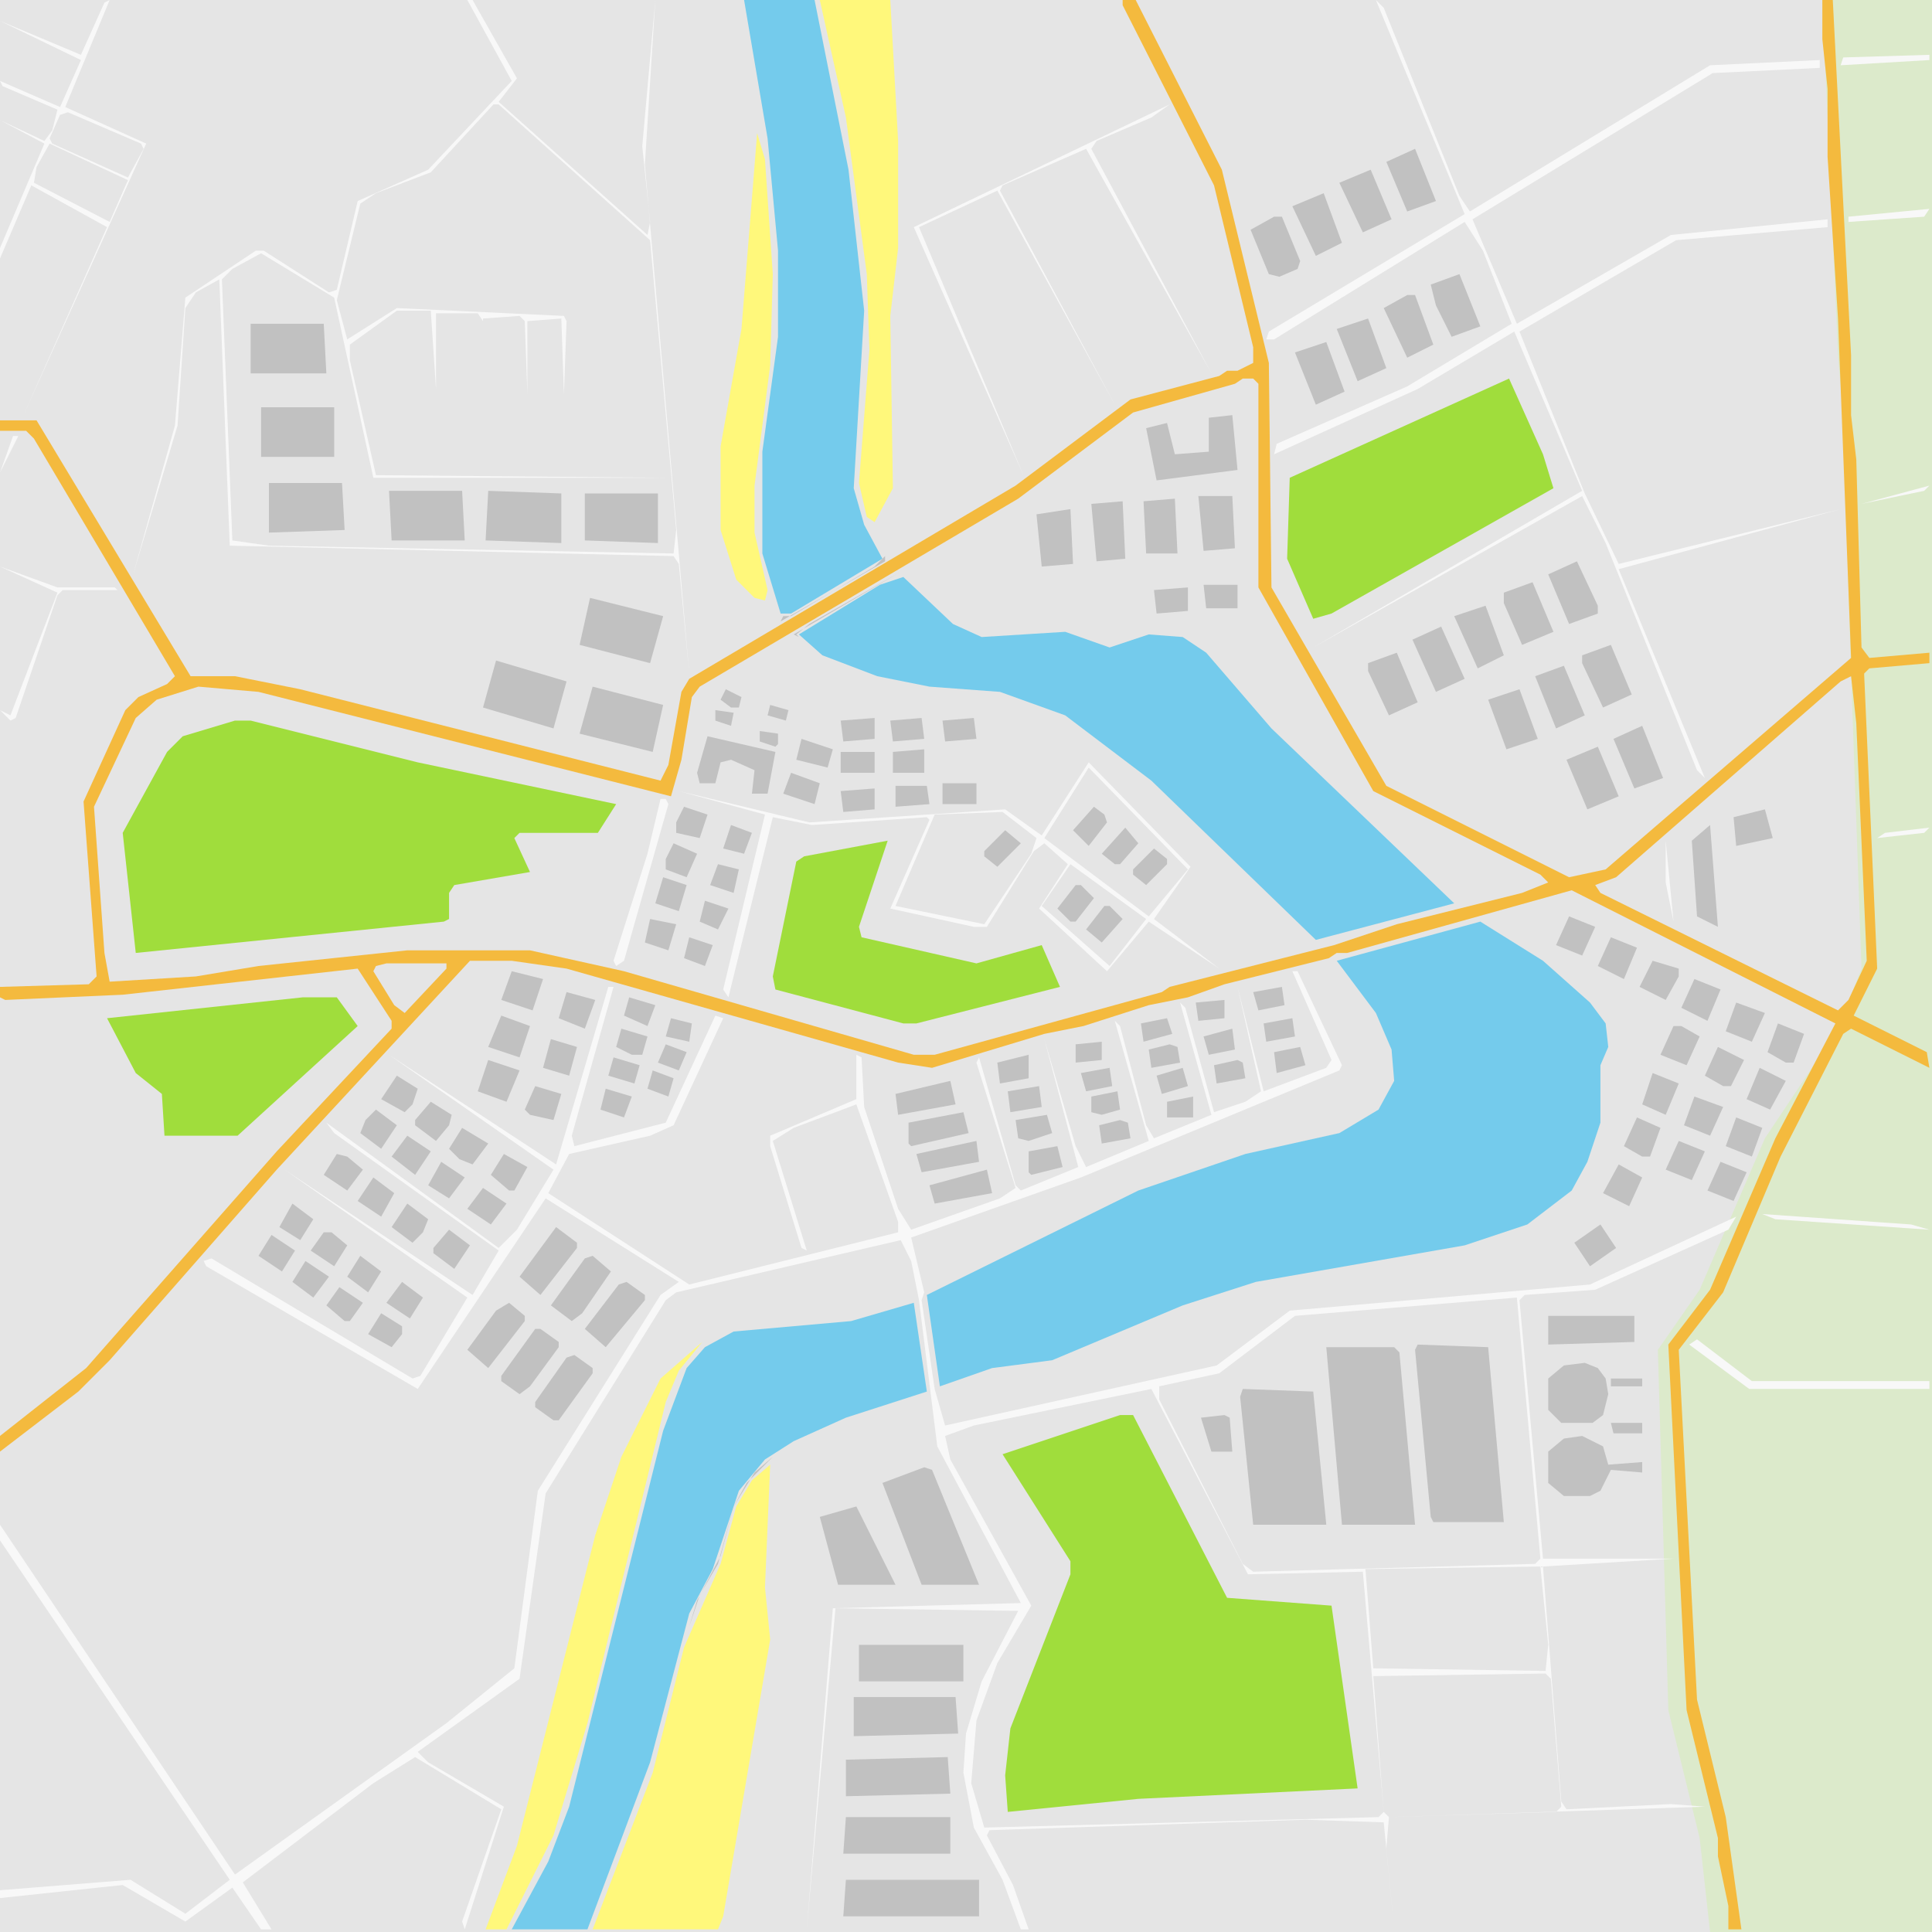
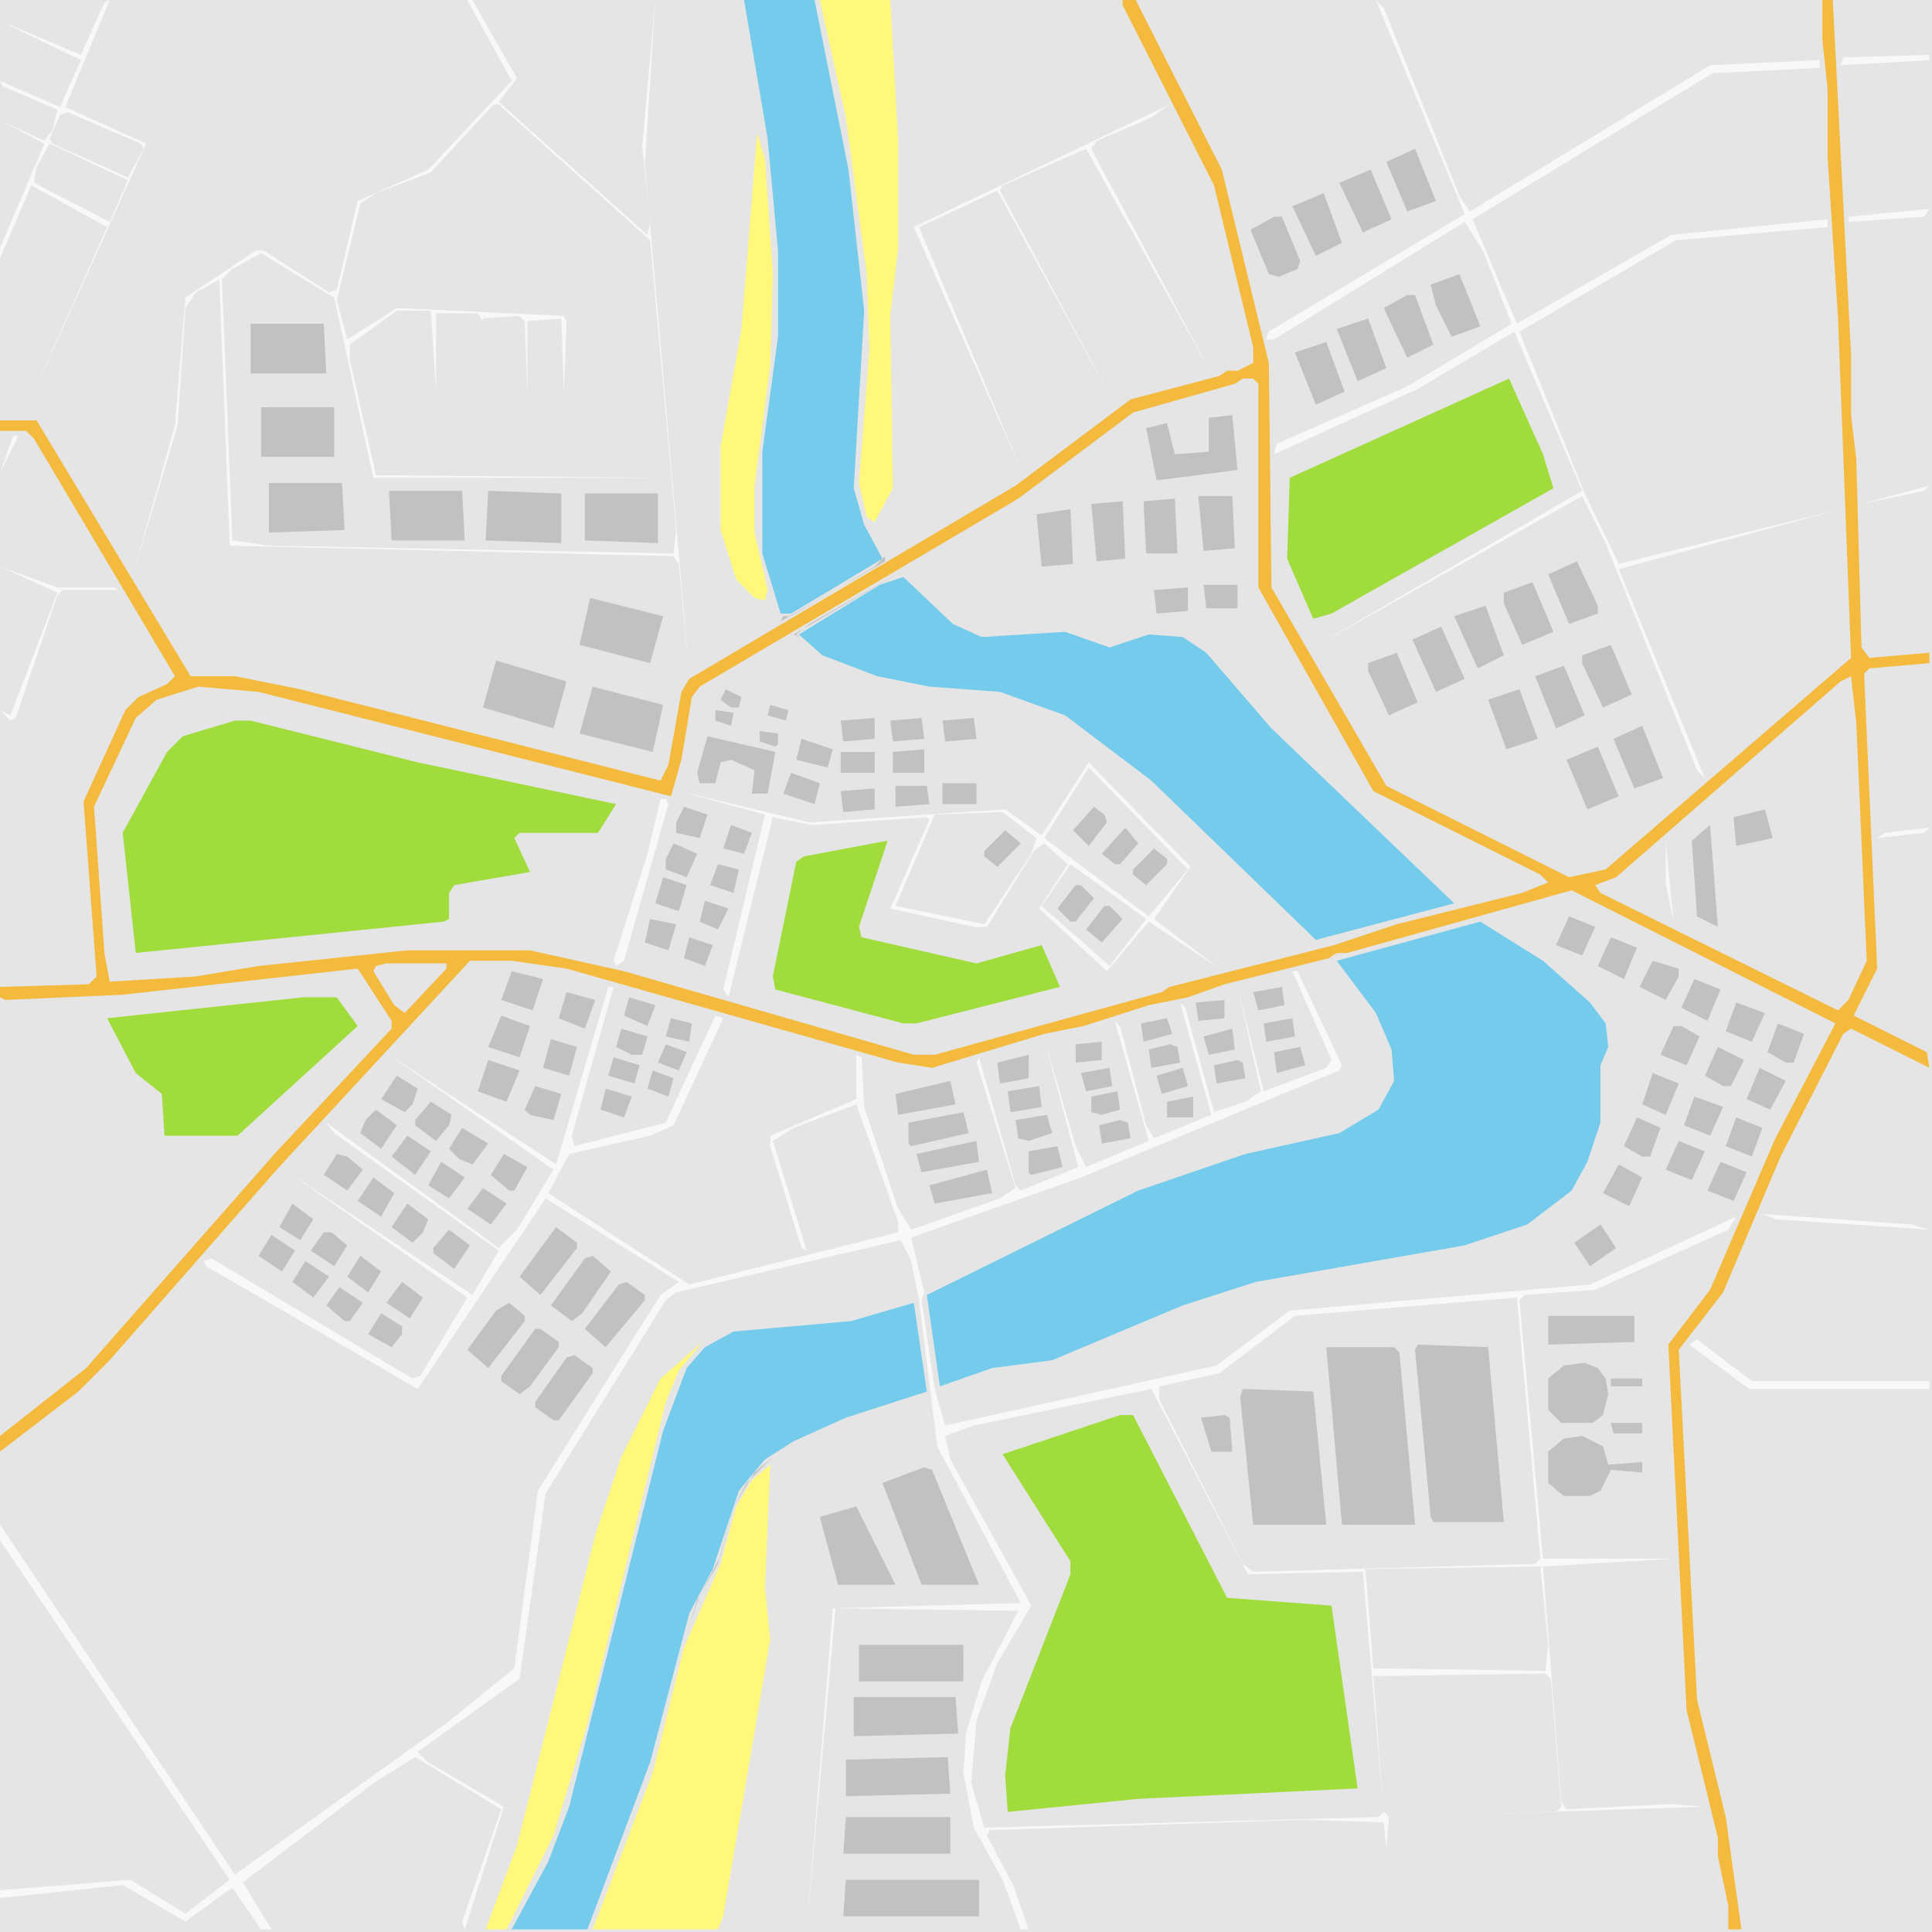
<svg xmlns="http://www.w3.org/2000/svg" viewBox="0 0 740 740" width="740" height="740" role="img" aria-label="Mapa vetorial da cidade fictícia OUTBREAK traçado da imagem de referência">
  <rect width="740" height="740" fill="#e5e5e5" />
-   <path d="M698,0 L740,0 L740,740 L655,740 L651,704 L639,655 L635,517 L651,494 L676,436 L704,394 L713,371 L709,258 L706,159 L704,136 Z" fill="#dceacb" />
  <path d="M295,561 288,567 282,577 276,599 262,631 250,679 227,739 275,739 277,734 295,628 293,608ZM269,514 253,528 238,558 228,588 198,707 186,739 194,739 212,703 225,660 255,537 260,525ZM290,51 284,126 276,171 276,203 282,222 289,229 293,230 294,226 289,204 289,186 295,140 296,105 293,61ZM314,0 324,45 332,105 333,134 329,185 332,198 335,200 342,187 341,121 344,95 344,54 341,0Z" fill="#fff87b" fill-rule="evenodd" />
  <path d="M350,499 326,506 281,510 270,516 263,524 254,548 218,692 210,713 196,739 225,739 249,675 264,618 273,601 283,571 293,559 304,552 324,543 355,533ZM615,392 609,384 591,368 567,353 512,368 527,388 533,402 534,414 528,425 513,434 477,442 436,456 355,496 360,531 380,524 403,521 453,500 481,491 561,477 585,469 602,456 608,445 613,430 613,408 616,401ZM306,243 315,251 336,259 356,263 383,265 408,274 441,299 504,360 557,346 487,279 462,250 453,244 440,243 425,248 408,242 376,244 365,239 346,221 337,224ZM285,0 294,53 298,96 298,129 292,173 292,212 299,235 303,235 338,214 331,201 327,187 331,119 325,65 312,0Z" fill="#74cbec" fill-rule="evenodd" />
  <path d="M384,557 410,598 410,603 387,662 385,680 386,694 436,689 520,685 510,615 470,612 434,542 429,542ZM137,393 129,382 116,382 41,390 52,411 62,419 63,435 91,435ZM305,330 296,374 297,379 346,392 351,392 406,378 399,362 374,369 330,359 329,355 340,322 308,328ZM52,365 170,353 172,352 172,342 174,339 203,334 197,321 199,319 229,319 236,308 160,292 96,276 90,276 70,282 64,288 47,319ZM578,145 494,183 493,214 503,237 510,235 595,187 591,174Z" fill="#a0dd3c" fill-rule="evenodd" />
  <path d="M526,642 592,641 594,643 598,692 596,694 532,696 530,694ZM590,600 593,630 592,640 526,639 523,601ZM362,550 373,546 441,532 478,603 522,602 530,694 528,696 377,700 372,683 374,659 382,637 395,615 364,559ZM647,515 670,532 739,532 739,529 671,529 650,513ZM581,497 590,597 588,599 480,602 476,599 444,536 444,531 467,526 496,504ZM675,465 680,467 739,471 732,469ZM665,466 609,492 494,502 466,523 362,546 358,532 353,498 354,495 349,474 414,451 513,410 514,408 497,372 495,372 510,406 508,409 484,418 474,378 483,418 477,422 465,426 454,386 452,384 464,427 442,436 439,431 429,393 427,391 440,437 416,447 412,439 400,398 413,447 391,456 389,454 375,405 374,407 389,455 383,459 349,471 344,463 331,424 330,405 328,404 328,421 295,435 295,439 307,478 309,479 296,437 304,432 328,423 344,468 344,472 264,492 210,457 218,442 249,435 258,431 277,390 274,389 255,430 220,439 219,435 235,378 233,378 213,446 149,404 212,448 198,471 191,478 125,430 128,434 191,479 181,496 109,448 179,497 161,527 158,528 81,482 78,483 79,485 160,532 209,459 260,491 253,496 206,571 197,639 171,660 90,718 0,584 0,590 88,720 71,733 50,720 0,724 0,727 47,722 71,736 89,723 100,739 104,739 93,721 143,683 159,673 192,693 177,736 178,739 193,692 164,675 160,671 199,643 209,572 255,498 259,495 345,475 349,483 352,498 359,554 391,614 319,616 309,739 320,616 390,617 376,644 370,664 369,679 373,700 384,720 391,739 394,739 388,722 378,703 379,701 500,697 530,698 534,739 531,708 532,696 653,692 640,691 600,693 598,690 591,600 641,597 591,597 582,498 584,496 611,494 662,471ZM410,331 439,352 425,370 399,347ZM638,322 638,338 641,353ZM739,317 722,319 719,321 737,319ZM397,321 395,327 377,354 343,347 358,312 384,311ZM255,306 253,306 248,327 235,368 236,370 239,368 256,308ZM417,294 455,333 440,351 400,321ZM467,371 442,352 456,332 417,292 399,320 385,310 310,315 260,303 293,312 277,379 279,382 296,313 311,316 355,313 356,314 341,348 373,355 378,355 396,326 400,323 409,331 398,348 424,372 440,353ZM44,225 22,225 0,217 22,227 4,274 0,272 4,276 6,275 22,228 24,226 45,226ZM739,186 713,193 737,188ZM7,167 5,167 0,181ZM739,80 708,83 708,85 737,83ZM19,55 49,69 42,85 13,70 14,64ZM23,44 26,43 54,55 55,57 49,68 20,55 19,53ZM249,92 259,203 258,212 103,209 89,207 85,107 89,103 100,97 128,114 143,183 255,183 144,182 134,138 134,132 152,119 165,119 167,149 167,120 183,120 185,123 185,150 185,122 199,121 201,123 202,151 202,123 215,122 216,151 217,123 216,121 152,118 133,130 129,115 138,78 144,74 165,66 189,40 191,40ZM448,40 350,87 392,182 352,87 382,73 427,155 383,73 384,71 416,57 464,143 418,57 420,54 441,45ZM739,21 706,22 705,25 739,23ZM527,0 561,82 486,127 485,130 488,130 561,85 568,96 579,124 539,148 489,170 488,174 543,149 580,127 606,188 503,248 606,190 615,208 650,295 653,298 620,218 705,195 620,216 607,189 582,127 642,92 700,87 700,84 640,90 581,124 564,84 656,28 697,26 697,23 655,25 563,81 559,75 530,3ZM179,0 196,31 164,65 137,77 129,111 126,112 101,96 98,96 71,114 67,163 51,220 68,163 71,118 75,112 84,107 88,209 258,213 260,216 264,258 247,63 251,0 246,56 249,85 248,90 191,39 198,30 181,0ZM42,0 40,1 31,21 0,8 31,23 23,41 0,31 1,33 22,42 20,50 17,54 0,46 17,55 0,95 0,99 12,71 41,87 9,159 56,55 25,41Z" fill="#f8f8f8" fill-rule="evenodd" />
  <path d="M324,720 323,734 375,734 375,720ZM324,696 323,710 364,710 364,696ZM324,674 324,688 364,687 363,673ZM327,650 327,665 367,664 366,650ZM329,630 329,644 369,644 369,630ZM314,581 321,607 343,607 328,577ZM338,568 353,607 375,607 357,563 354,562ZM296,558 289,564 281,577 276,596 267,613 264,623 268,611 275,599 281,577 286,568ZM593,556 593,568 599,573 609,573 613,571 617,563 629,564 629,560 616,561 614,554 606,550 599,551ZM617,545 618,549 629,549 629,545ZM469,542 460,543 464,556 472,556 471,543ZM476,532 475,535 480,584 508,584 503,533ZM617,528 617,531 629,531 629,528ZM612,524 607,522 599,523 593,528 593,540 598,545 610,545 614,542 616,534 615,528ZM220,519 217,520 205,537 205,539 212,544 214,544 227,526 227,524ZM508,516 514,584 542,584 536,518 534,516ZM543,515 542,517 548,581 549,583 576,583 570,516ZM207,509 205,509 192,527 192,529 199,534 203,531 214,516 214,514ZM593,504 593,515 626,514 626,504ZM146,503 141,511 150,516 154,511 154,508ZM195,499 190,502 179,517 187,524 201,506 201,504ZM130,493 125,500 132,506 134,506 139,499ZM240,491 237,492 224,509 232,516 247,498 247,496ZM154,491 148,499 157,505 162,497ZM117,483 112,491 120,497 126,489ZM227,481 224,482 211,500 219,506 223,503 234,487ZM138,481 133,489 141,495 146,487ZM104,473 99,481 108,487 113,479ZM124,472 119,479 128,485 133,477 127,472ZM172,471 166,478 166,480 174,486 180,477ZM213,470 199,489 207,496 221,478 221,476ZM613,469 603,476 609,485 619,478ZM156,461 150,470 158,476 162,472 164,467ZM112,461 107,470 115,475 120,467ZM185,455 179,463 188,469 194,461ZM143,451 137,460 146,466 151,457ZM378,448 356,454 358,461 380,457ZM620,446 614,457 624,462 629,451ZM659,445 654,456 664,460 669,449ZM169,445 164,454 172,459 178,451ZM193,442 188,450 195,456 197,456 202,447ZM129,442 124,450 133,456 139,448 133,443ZM405,439 394,441 394,449 395,450 407,447ZM643,437 638,448 648,452 653,441ZM374,437 351,442 353,449 375,445ZM156,435 150,443 159,450 165,441ZM177,432 172,440 176,444 181,446 187,438ZM432,430 429,429 421,431 422,438 433,436ZM665,428 661,439 671,443 675,432ZM627,428 622,439 629,443 632,443 636,432ZM401,427 389,429 390,436 394,437 403,434ZM369,426 348,430 348,438 349,439 371,434ZM144,425 140,429 138,434 146,440 152,431ZM165,422 159,429 159,431 167,437 172,431 173,427ZM649,420 645,431 655,435 660,424ZM457,420 447,422 447,428 457,428ZM428,418 418,420 418,426 422,427 429,425ZM232,417 230,425 239,428 242,420ZM398,416 386,418 387,426 399,424ZM205,416 201,425 203,427 212,429 215,419ZM364,414 343,419 344,427 366,423ZM152,412 146,421 155,426 158,423 160,417ZM633,411 629,423 638,427 643,415ZM250,410 248,417 256,420 258,413ZM674,409 669,421 678,425 684,414ZM453,409 443,412 445,419 455,416ZM425,409 414,411 416,418 426,416ZM476,407 474,406 465,408 466,415 477,413ZM187,406 183,418 194,422 199,410ZM235,405 233,412 243,415 245,408ZM394,404 382,407 383,415 394,413ZM658,401 653,412 660,416 663,416 668,406ZM498,401 488,403 489,411 500,408ZM451,401 448,400 440,402 441,409 452,407ZM255,400 252,407 260,410 263,403ZM422,399 412,400 412,407 422,406ZM211,398 208,409 218,412 221,401ZM472,394 461,397 463,404 473,402ZM238,394 236,401 242,404 246,404 248,397ZM641,393 636,404 646,408 651,397 644,393ZM681,392 677,403 684,407 687,407 691,396ZM495,390 484,392 485,399 496,397ZM447,390 437,392 438,399 449,396ZM257,390 255,397 264,399 265,392ZM192,389 187,401 199,405 203,393ZM665,384 661,395 671,399 676,388ZM469,383 458,384 459,391 469,390ZM241,382 239,389 248,393 251,385ZM217,380 214,390 224,394 228,383ZM491,378 480,380 482,387 492,385ZM649,375 644,386 654,391 659,379ZM196,372 192,383 204,387 208,375ZM633,368 628,378 638,383 643,374 643,371ZM617,359 612,370 622,375 627,363ZM264,359 262,367 270,370 273,362ZM249,352 247,361 256,364 259,354ZM601,351 596,362 606,366 611,355ZM425,347 423,347 416,356 422,361 430,352ZM270,345 268,353 275,356 279,348ZM414,339 412,339 405,348 410,353 412,353 419,344ZM254,336 251,346 260,349 263,339ZM275,331 272,339 281,342 283,333ZM442,325 434,333 434,335 439,339 447,331 447,329ZM258,323 255,329 255,333 263,336 267,327ZM385,318 377,326 377,328 382,332 391,323ZM431,317 422,327 427,331 429,331 436,323ZM655,316 648,322 650,351 658,355ZM280,316 277,325 285,327 288,319ZM676,310 664,313 665,324 679,321ZM419,309 411,318 417,324 424,315 423,312ZM262,309 259,315 259,319 268,321 271,312ZM322,303 323,311 335,310 335,302ZM343,301 343,309 356,308 355,301ZM361,300 361,308 374,308 374,300ZM303,296 300,304 312,308 314,300ZM354,287 342,288 342,296 354,296ZM335,288 322,288 322,296 335,296ZM612,286 600,291 608,310 620,305ZM307,283 305,291 317,294 319,287ZM271,282 267,296 268,300 274,300 276,292 280,291 289,295 288,304 294,304 297,288ZM291,280 291,284 297,286 298,285 298,281ZM629,278 618,283 626,302 637,298ZM361,276 362,284 374,283 373,275ZM341,276 342,284 354,283 353,275ZM322,276 323,284 335,283 335,275ZM274,272 274,276 280,278 281,273ZM295,270 294,274 301,276 302,272ZM582,264 570,268 577,287 589,283ZM278,264 276,268 280,271 283,271 284,267ZM227,263 222,281 250,288 254,270ZM599,255 588,259 596,279 607,274ZM190,253 185,271 212,279 217,261ZM535,250 524,254 524,257 532,274 543,269ZM617,247 606,251 606,254 614,271 625,266ZM552,240 541,245 550,265 561,260ZM569,232 557,236 566,256 576,251ZM226,229 222,247 249,254 254,236ZM442,226 443,235 455,234 455,225ZM587,223 576,227 576,231 583,247 595,242ZM474,224 461,224 462,233 474,233ZM345,219 304,243 306,244 305,243 310,239ZM604,215 593,220 601,239 612,235 612,232ZM339,213 335,217 303,236 300,236 299,238 339,215ZM410,195 397,197 399,217 411,216ZM430,192 418,193 420,215 431,214ZM438,192 439,212 451,212 450,191ZM459,190 461,211 473,210 472,190ZM224,189 224,207 252,208 252,189ZM187,188 186,207 215,208 215,189ZM149,188 150,207 178,207 177,188ZM103,185 103,204 132,203 131,185ZM472,159 463,160 463,173 450,174 447,162 439,164 443,184 474,180ZM100,156 100,175 128,175 128,156ZM508,131 496,135 504,155 515,150ZM96,124 96,143 125,143 124,124ZM524,122 512,126 520,146 531,141ZM542,113 539,113 530,118 539,137 549,132ZM559,105 548,109 550,117 556,129 567,125ZM488,83 479,88 486,105 490,106 497,103 498,100 491,83ZM507,74 495,79 504,98 514,93ZM525,65 513,70 522,89 533,84ZM542,57 531,62 539,81 550,77Z" fill="#c1c1c1" fill-rule="evenodd" />
  <path d="M171,369 171,371 155,388 151,385 143,372 144,370 148,369ZM709,259 711,277 715,368 708,383 704,387 613,342 611,339 619,336 705,261ZM593,338 583,342 535,354 511,362 448,378 445,380 358,404 350,404 239,372 203,364 156,364 99,370 75,374 42,376 40,365 36,309 52,275 60,268 76,263 99,265 257,305 261,291 265,267 268,263 390,191 434,158 473,147 476,145 480,145 482,147 482,225 526,303 590,335ZM0,161 0,165 10,165 13,168 67,259 64,262 53,267 48,272 32,307 37,374 34,377 0,378 0,382 2,383 47,381 137,371 150,391 150,394 106,441 33,524 0,550 0,556 30,533 42,521 106,448 180,368 196,368 217,371 344,407 357,409 400,396 415,393 440,385 455,382 469,377 509,367 512,365 516,365 602,341 703,392 680,436 655,494 639,515 646,655 658,704 658,711 662,730 662,739 667,739 661,696 650,651 643,517 660,495 682,443 706,396 709,394 739,409 738,403 710,389 719,371 714,258 716,256 739,254 739,250 716,252 713,248 711,176 709,159 709,136 702,0 698,0 698,15 700,34 700,60 704,122 709,252 615,333 601,336 531,301 487,225 486,139 468,65 435,0 430,0 430,2 465,71 480,133 480,139 474,142 470,142 467,144 433,153 389,186 264,260 261,265 256,293 253,299 115,264 90,259 73,259 14,161Z" fill="#f4ba3e" fill-rule="evenodd" />
</svg>
